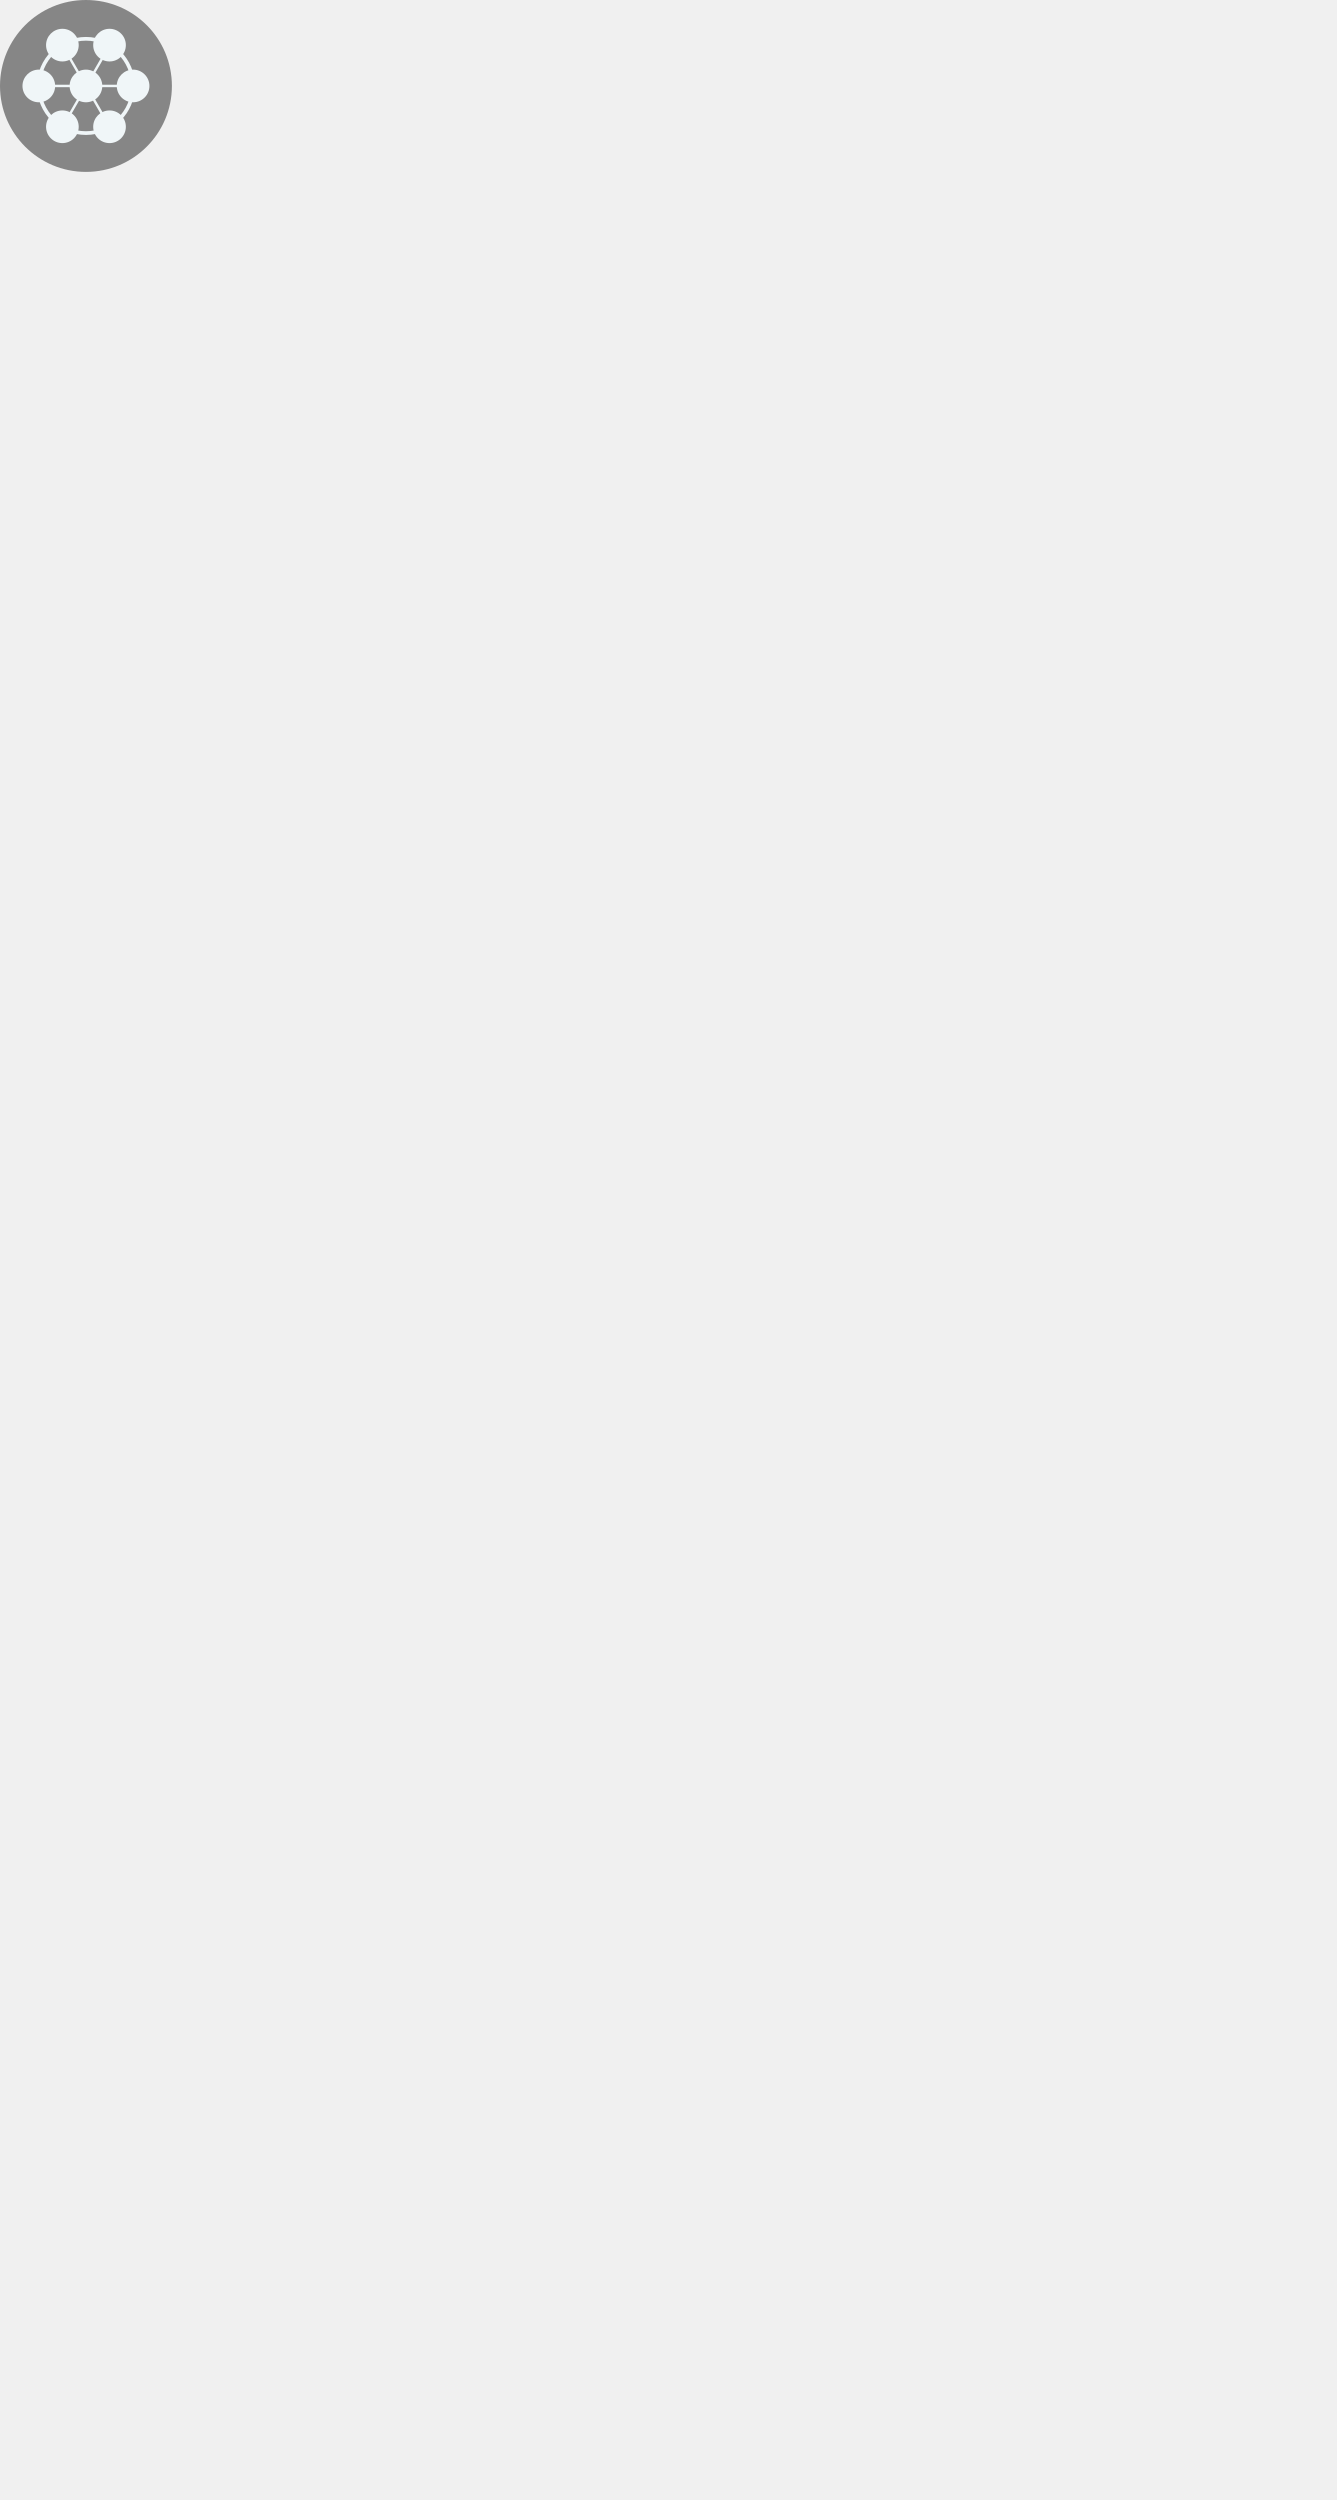
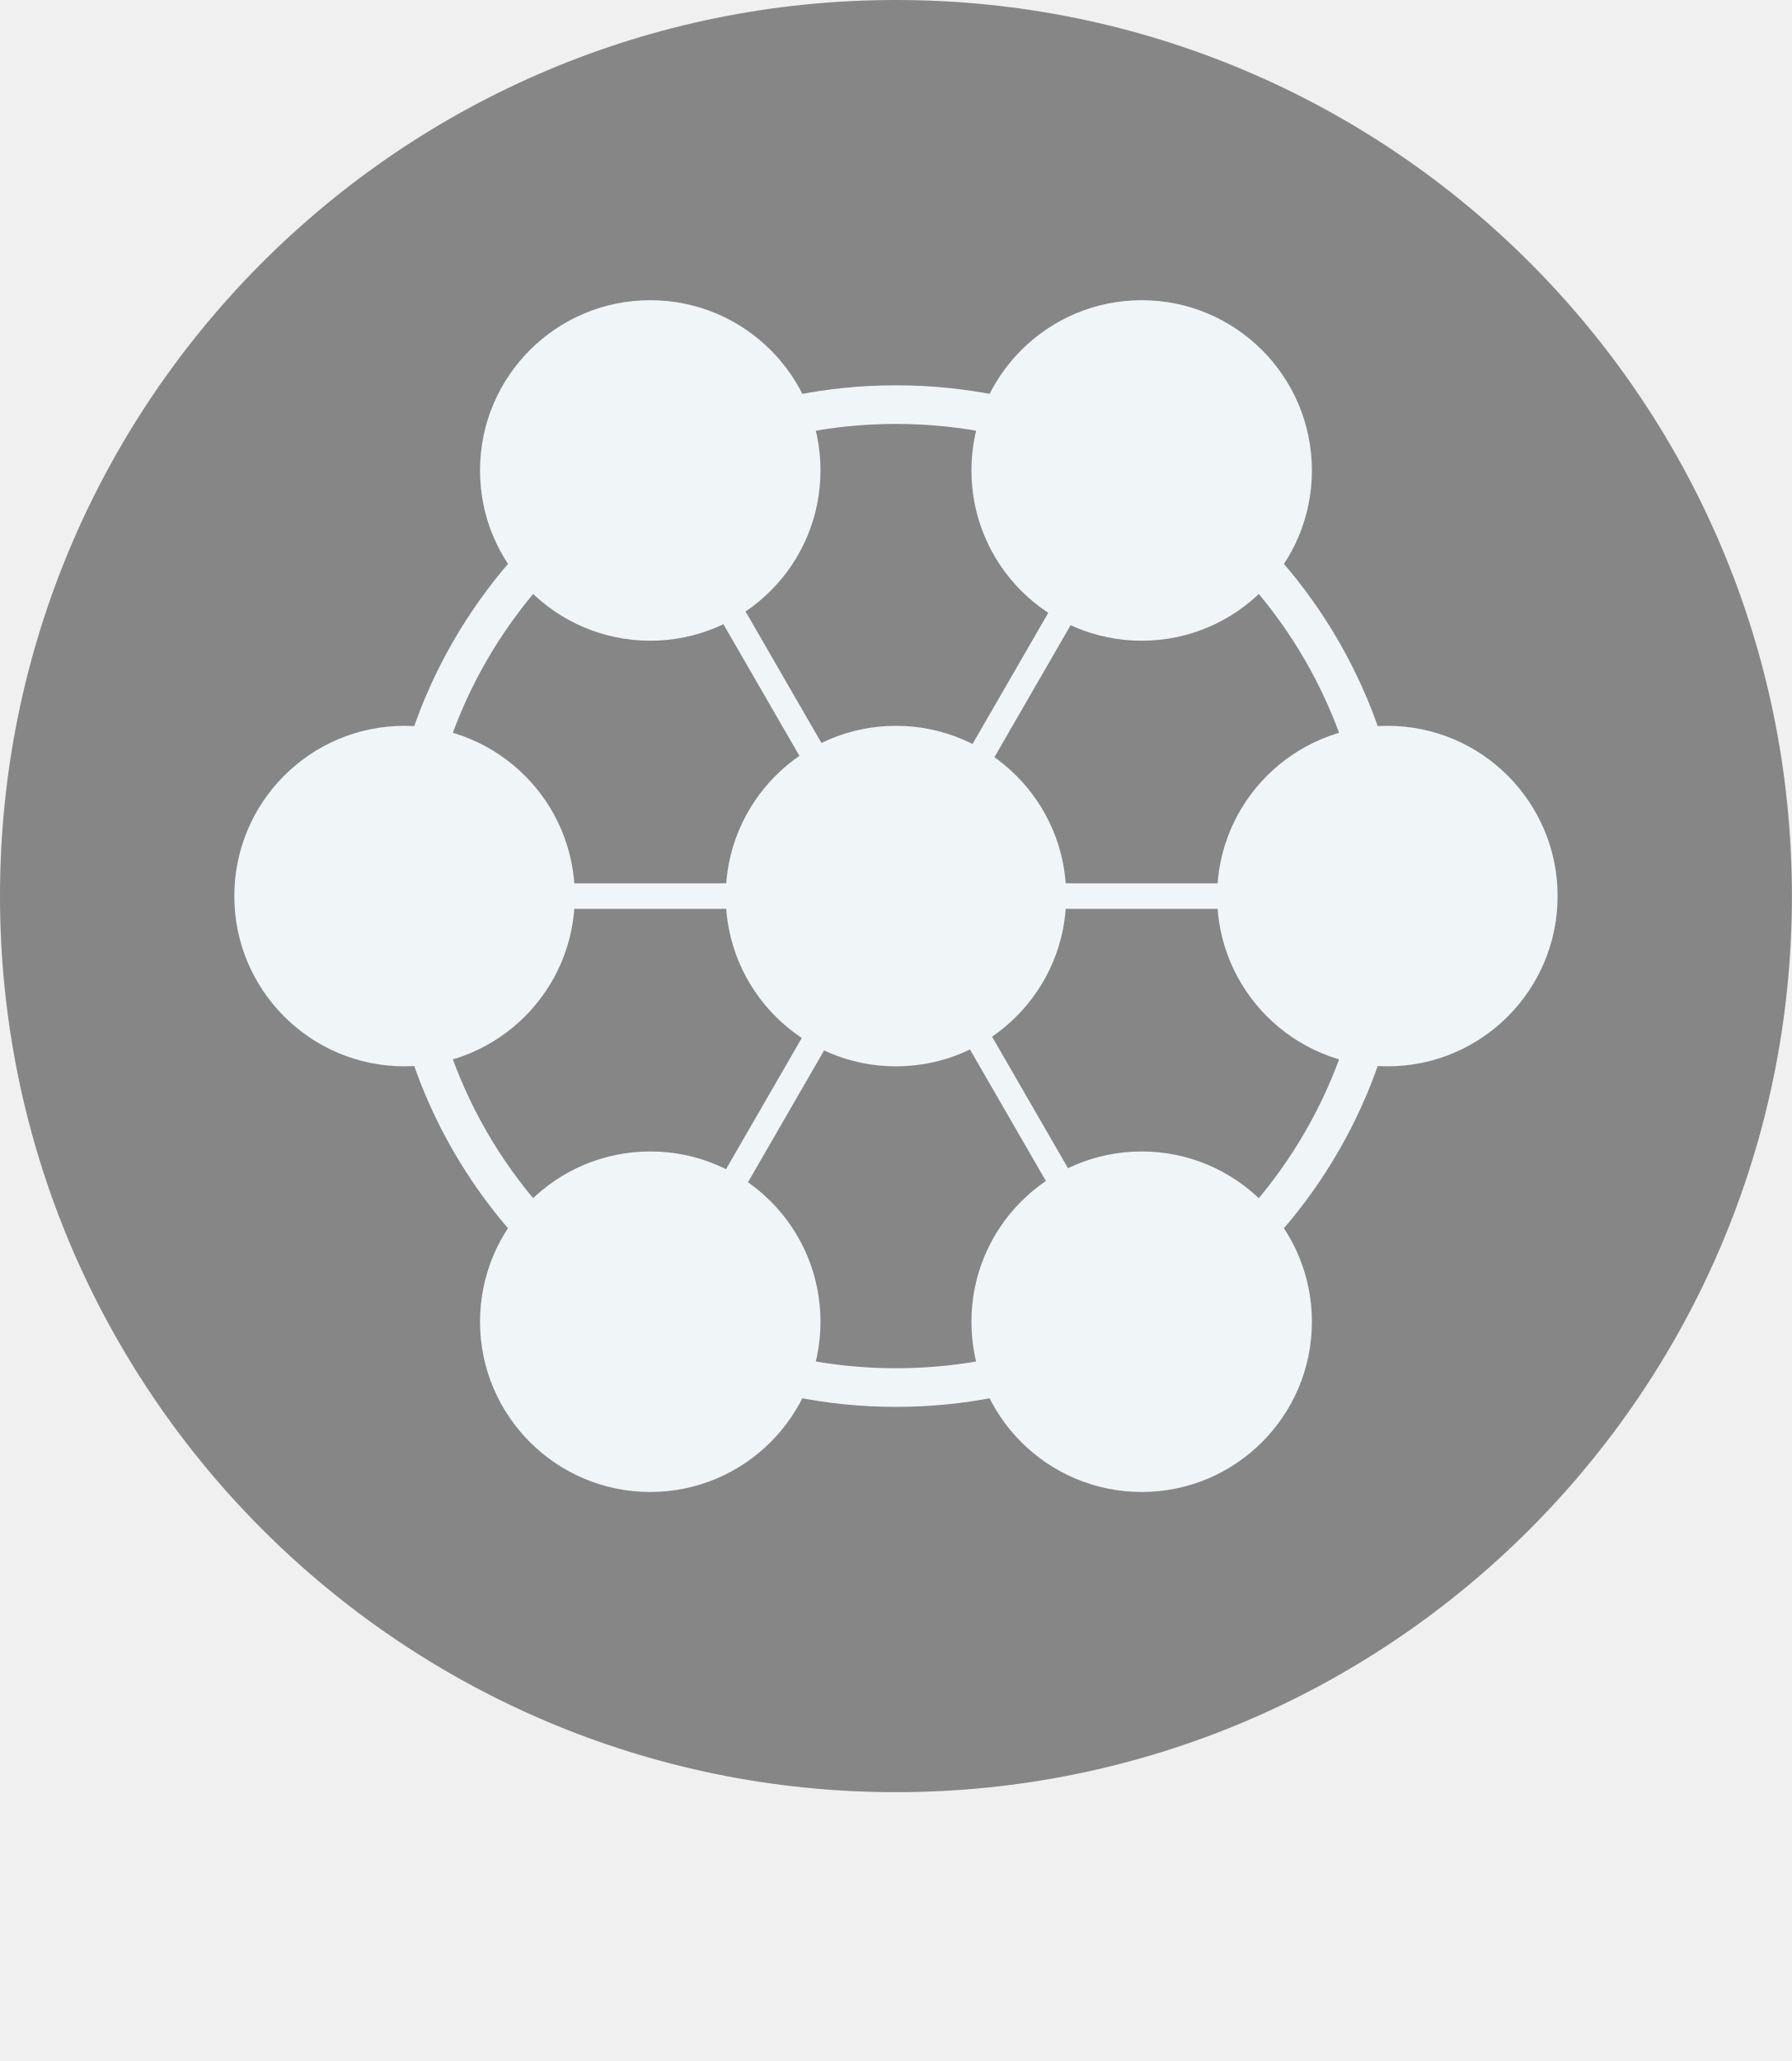
- <svg xmlns="http://www.w3.org/2000/svg" xmlns:ns1="http://www.openswatchbook.org/uri/2009/osb" width="600" height="1122.52" viewBox="0 0 562.5 1052.362" id="svg2" version="1.1" style="enable-background:new">
+ <svg xmlns="http://www.w3.org/2000/svg" xmlns:ns1="http://www.openswatchbook.org/uri/2009/osb" width="80" height="92" viewBox="0 0 75 86.25" id="svg2" version="1.1" style="enable-background:new">
  <defs id="defs4">
    <marker style="overflow:visible" id="marker12580" refX="0" refY="0" orient="auto">
      <path transform="scale(0.4)" style="fill:#8eff55;fill-opacity:1;fill-rule:evenodd;stroke:#8eff55;stroke-width:1pt;stroke-opacity:1" d="M 5.77,0 -2.88,5 V -5 Z" id="path12578" />
    </marker>
    <marker style="overflow:visible" id="marker12574" refX="0" refY="0" orient="auto">
      <path transform="scale(0.4)" style="fill:#ff5555;fill-opacity:1;fill-rule:evenodd;stroke:#ff5555;stroke-width:1pt;stroke-opacity:1" d="M 5.77,0 -2.88,5 V -5 Z" id="path12572" />
    </marker>
    <marker style="overflow:visible" id="marker12417" refX="0" refY="0" orient="auto">
      <path transform="scale(0.4)" style="fill:#6ae0ff;fill-opacity:1;fill-rule:evenodd;stroke:#6ae0ff;stroke-width:1pt;stroke-opacity:1" d="M 5.77,0 -2.88,5 V -5 Z" id="path12415" />
    </marker>
    <marker orient="auto" refY="0" refX="0" id="EmptyTriangleOutM" style="overflow:visible">
      <path id="path12304" d="M 5.77,0 -2.88,5 V -5 Z" style="fill:#ffffff;fill-rule:evenodd;stroke:#ff5555;stroke-width:1pt;stroke-opacity:1" transform="matrix(0.4,0,0,0.4,-1.8,0)" />
    </marker>
    <marker orient="auto" refY="0" refX="0" id="TriangleOutL" style="overflow:visible">
      <path id="path12283" d="M 5.77,0 -2.88,5 V -5 Z" style="fill:#ff5555;fill-opacity:1;fill-rule:evenodd;stroke:#ff5555;stroke-width:1pt;stroke-opacity:1" transform="scale(0.8)" />
    </marker>
    <marker orient="auto" refY="0" refX="0" id="marker12404" style="overflow:visible">
      <path id="path12144" d="M 0,0 5,-5 -12.5,0 5,5 Z" style="fill:#ff5555;fill-opacity:1;fill-rule:evenodd;stroke:#ff5555;stroke-width:1pt;stroke-opacity:1" transform="matrix(-0.8,0,0,-0.8,-10,0)" />
    </marker>
    <marker orient="auto" refY="0" refX="0" id="marker47057" style="overflow:visible">
      <path id="path47055" d="M 0,0 5,-5 -12.5,0 5,5 Z" style="fill:#ff5555;fill-opacity:1;fill-rule:evenodd;stroke:#ff5555;stroke-width:1pt;stroke-opacity:1" transform="matrix(-0.2,0,0,-0.2,-1.2,0)" />
    </marker>
    <marker style="overflow:visible" id="marker8689" refX="0" refY="0" orient="auto">
      <path transform="matrix(-0.2,0,0,-0.2,-1.2,0)" style="fill:#aade87;fill-opacity:1;fill-rule:evenodd;stroke:#aade87;stroke-width:1pt;stroke-opacity:1" d="M 0,0 5,-5 -12.5,0 5,5 Z" id="path8687" />
    </marker>
    <marker orient="auto" refY="0" refX="0" id="TriangleOutM" style="overflow:visible">
      <path id="path8374" d="M 5.77,0 -2.88,5 V -5 Z" style="fill:#55d400;fill-opacity:1;fill-rule:evenodd;stroke:#55d400;stroke-width:1pt;stroke-opacity:1" transform="scale(0.4)" />
    </marker>
    <marker orient="auto" refY="0" refX="0" id="TriangleOutS" style="overflow:visible">
      <path id="path8377" d="M 5.77,0 -2.88,5 V -5 Z" style="fill:#55d400;fill-opacity:1;fill-rule:evenodd;stroke:#55d400;stroke-width:1pt;stroke-opacity:1" transform="scale(0.2)" />
    </marker>
    <marker orient="auto" refY="0" refX="0" id="Arrow1Mend" style="overflow:visible">
      <path id="path8238" d="M 0,0 5,-5 -12.5,0 5,5 Z" style="fill:#55d400;fill-opacity:1;fill-rule:evenodd;stroke:#55d400;stroke-width:1pt;stroke-opacity:1" transform="matrix(-0.4,0,0,-0.4,-4,0)" />
    </marker>
    <marker orient="auto" refY="0" refX="0" id="marker12203" style="overflow:visible">
      <path id="path12201" style="fill:#37abc8;fill-opacity:1;fill-rule:evenodd;stroke:#37abc8;stroke-width:0.625;stroke-linejoin:round;stroke-opacity:1" d="M 8.719,4.034 -2.207,0.016 8.719,-4.002 c -1.745,2.372 -1.735,5.617 -6e-7,8.035 z" transform="scale(0.6)" />
    </marker>
    <marker style="overflow:visible" id="marker11813" refX="0" refY="0" orient="auto">
      <path transform="scale(0.6)" d="M 8.719,4.034 -2.207,0.016 8.719,-4.002 c -1.745,2.372 -1.735,5.617 -6e-7,8.035 z" style="fill:#37abc8;fill-opacity:1;fill-rule:evenodd;stroke:#37abc8;stroke-width:0.625;stroke-linejoin:round;stroke-opacity:1" id="path11811" />
    </marker>
    <marker style="overflow:visible" id="Arrow1Mstart" refX="0" refY="0" orient="auto">
      <path transform="matrix(0.4,0,0,0.4,4,0)" style="fill:#000000;fill-opacity:1;fill-rule:evenodd;stroke:#000000;stroke-width:1pt;stroke-opacity:1" d="M 0,0 5,-5 -12.5,0 5,5 Z" id="path6360" />
    </marker>
    <marker orient="auto" refY="0" refX="0" id="marker11051" style="overflow:visible">
      <path id="path11049" style="fill:#000000;fill-opacity:1;fill-rule:evenodd;stroke:#000000;stroke-width:0.625;stroke-linejoin:round;stroke-opacity:1" d="M 8.719,4.034 -2.207,0.016 8.719,-4.002 c -1.745,2.372 -1.735,5.617 -6e-7,8.035 z" transform="scale(-0.6)" />
    </marker>
    <marker style="overflow:visible" id="marker10963" refX="0" refY="0" orient="auto">
      <path transform="scale(0.6)" d="M 8.719,4.034 -2.207,0.016 8.719,-4.002 c -1.745,2.372 -1.735,5.617 -6e-7,8.035 z" style="fill:#000000;fill-opacity:1;fill-rule:evenodd;stroke:#000000;stroke-width:0.625;stroke-linejoin:round;stroke-opacity:1" id="path10961" />
    </marker>
    <linearGradient ns1:paint="solid" id="linearGradient10099">
      <stop id="stop10097" offset="0" style="stop-color:#3f6684;stop-opacity:1;" />
    </linearGradient>
    <linearGradient id="linearGradient10089">
      <stop style="stop-color:#3f6684;stop-opacity:1;" offset="0" id="stop10087" />
    </linearGradient>
    <marker style="overflow:visible" id="Arrow2Mend" refX="0" refY="0" orient="auto">
      <path transform="scale(-0.6)" d="M 8.719,4.034 -2.207,0.016 8.719,-4.002 c -1.745,2.372 -1.735,5.617 -6e-7,8.035 z" style="fill:#3f6684;fill-opacity:1;fill-rule:evenodd;stroke:#3f6684;stroke-width:0.625;stroke-linejoin:round;stroke-opacity:1" id="path6381" />
    </marker>
    <marker style="overflow:visible" id="Arrow2Mstart" refX="0" refY="0" orient="auto">
      <path transform="scale(0.6)" d="M 8.719,4.034 -2.207,0.016 8.719,-4.002 c -1.745,2.372 -1.735,5.617 -6e-7,8.035 z" style="fill:#000000;fill-opacity:1;fill-rule:evenodd;stroke:#000000;stroke-width:0.625;stroke-linejoin:round;stroke-opacity:1" id="path6378" />
    </marker>
    <marker orient="auto" refY="0" refX="0" id="marker9114" style="overflow:visible">
      <path id="path9112" style="fill:#3f6684;fill-opacity:1;fill-rule:evenodd;stroke:#3f6684;stroke-width:0.625;stroke-linejoin:round;stroke-opacity:1" d="M 8.719,4.034 -2.207,0.016 8.719,-4.002 c -1.745,2.372 -1.735,5.617 -6e-7,8.035 z" transform="scale(-0.6)" />
    </marker>
    <marker style="overflow:visible" id="marker8876" refX="0" refY="0" orient="auto">
      <path transform="scale(-0.6)" d="M 8.719,4.034 -2.207,0.016 8.719,-4.002 c -1.745,2.372 -1.735,5.617 -6e-7,8.035 z" style="fill:#3f6684;fill-opacity:1;fill-rule:evenodd;stroke:#3f6684;stroke-width:0.625;stroke-linejoin:round;stroke-opacity:1" id="path8874" />
    </marker>
    <marker orient="auto" refY="0" refX="0" id="marker7758" style="overflow:visible">
      <path id="path7756" style="fill:#3f6684;fill-opacity:1;fill-rule:evenodd;stroke:#3f6684;stroke-width:0.625;stroke-linejoin:round;stroke-opacity:1" d="M 8.719,4.034 -2.207,0.016 8.719,-4.002 c -1.745,2.372 -1.735,5.617 -6e-7,8.035 z" transform="scale(-0.6)" />
    </marker>
    <marker style="overflow:visible" id="Arrow1Lend" refX="0" refY="0" orient="auto">
      <path transform="matrix(-0.8,0,0,-0.8,-10,0)" style="fill:#3f6684;fill-opacity:1;fill-rule:evenodd;stroke:#3f6684;stroke-width:1pt;stroke-opacity:1" d="M 0,0 5,-5 -12.5,0 5,5 Z" id="path6357" />
    </marker>
    <clipPath id="clipPath1418" clipPathUnits="userSpaceOnUse">
      <path style="clip-rule:evenodd" id="path1416" d="M 28,28 H 568 V 814 H 28 Z" />
    </clipPath>
    <clipPath id="clipPath1434" clipPathUnits="userSpaceOnUse">
      <path style="clip-rule:evenodd" id="path1432" d="m 87,83.5 h 22.5 v 10 H 87 Z" />
    </clipPath>
    <clipPath id="clipPath1456" clipPathUnits="userSpaceOnUse">
      <path style="clip-rule:evenodd" id="path1454" d="M 28,28 H 568 V 814 H 28 Z" />
    </clipPath>
    <clipPath id="clipPath1472" clipPathUnits="userSpaceOnUse">
      <path style="clip-rule:evenodd" id="path1470" d="M 149.5,83.5 H 172 v 10 h -22.5 z" />
    </clipPath>
    <clipPath id="clipPath1494" clipPathUnits="userSpaceOnUse">
      <path style="clip-rule:evenodd" id="path1492" d="M 28,28 H 568 V 814 H 28 Z" />
    </clipPath>
    <clipPath id="clipPath1508" clipPathUnits="userSpaceOnUse">
      <path style="clip-rule:evenodd" id="path1506" d="m 38,134 h 22.5 v 10 H 38 Z" />
    </clipPath>
    <clipPath id="clipPath1530" clipPathUnits="userSpaceOnUse">
      <path style="clip-rule:evenodd" id="path1528" d="M 28,28 H 568 V 814 H 28 Z" />
    </clipPath>
    <clipPath id="clipPath1596" clipPathUnits="userSpaceOnUse">
      <path style="clip-rule:evenodd" id="path1594" d="m 38,203.5 h 22.5 v 10 H 38 Z" />
    </clipPath>
    <clipPath id="clipPath1618" clipPathUnits="userSpaceOnUse">
      <path style="clip-rule:evenodd" id="path1616" d="M 28,28 H 568 V 814 H 28 Z" />
    </clipPath>
    <clipPath id="clipPath1648" clipPathUnits="userSpaceOnUse">
      <path style="clip-rule:evenodd" id="path1646" d="m 218,203.5 h 22.5 v 10 H 218 Z" />
    </clipPath>
    <clipPath id="clipPath1670" clipPathUnits="userSpaceOnUse">
      <path style="clip-rule:evenodd" id="path1668" d="M 28,28 H 568 V 814 H 28 Z" />
    </clipPath>
    <clipPath id="clipPath1700" clipPathUnits="userSpaceOnUse">
      <path style="clip-rule:evenodd" id="path1698" d="m 398,203.5 h 22.5 v 10 H 398 Z" />
    </clipPath>
    <clipPath id="clipPath1722" clipPathUnits="userSpaceOnUse">
      <path style="clip-rule:evenodd" id="path1720" d="M 28,28 H 568 V 814 H 28 Z" />
    </clipPath>
    <clipPath id="clipPath2057" clipPathUnits="userSpaceOnUse">
      <path style="clip-rule:evenodd" id="path2055" d="M 28,28 H 568 V 814 H 28 Z" />
    </clipPath>
    <clipPath id="clipPath2071" clipPathUnits="userSpaceOnUse">
      <path style="clip-rule:evenodd" id="path2069" d="m 36,28.5 h 524 v 599 H 36 Z" />
    </clipPath>
    <mask maskUnits="userSpaceOnUse" id="mask15347">
      <rect style="opacity:1;fill:#ffffff;fill-opacity:1;stroke:#000000;stroke-width:0;stroke-miterlimit:4;stroke-dasharray:none;stroke-dashoffset:0;stroke-opacity:1" id="rect15349" width="104.49" height="25.287" x="545.827" y="297.556" />
    </mask>
    <clipPath id="clipPath16042" clipPathUnits="userSpaceOnUse">
      <path style="clip-rule:evenodd" id="path16040" d="M 28,28 H 568 V 814 H 28 Z" />
    </clipPath>
    <clipPath id="clipPath16058" clipPathUnits="userSpaceOnUse">
      <path style="clip-rule:evenodd" id="path16056" d="m 110.5,51 h 375 v 150 h -375 z" />
    </clipPath>
    <linearGradient id="linearGradient16234" spreadMethod="pad" gradientTransform="matrix(418.75,0,0,96.66667,-478.4488,-5.028017)" gradientUnits="userSpaceOnUse" y2="0" x2="1" y1="0" x1="0">
      <stop id="stop16230" offset="0" style="stop-opacity:1;stop-color:#39c7ea" />
      <stop id="stop16232" offset="1" style="stop-opacity:1;stop-color:#4cdcba" />
    </linearGradient>
    <clipPath id="clipPath16280" clipPathUnits="userSpaceOnUse">
      <path style="clip-rule:evenodd" id="path16278" d="M 28,28 H 568 V 814 H 28 Z" />
    </clipPath>
    <clipPath id="clipPath16470" clipPathUnits="userSpaceOnUse">
      <path style="clip-rule:evenodd" id="path16468" d="m 201,439 h 31 v 15 h -31 z" />
    </clipPath>
    <clipPath id="clipPath16484" clipPathUnits="userSpaceOnUse">
      <path style="clip-rule:evenodd" id="path16482" d="M 28,28 H 568 V 814 H 28 Z" />
    </clipPath>
    <clipPath id="clipPath16514" clipPathUnits="userSpaceOnUse">
      <path style="clip-rule:evenodd" id="path16512" d="m 110.5,530 h 375 v 150 h -375 z" />
    </clipPath>
    <clipPath id="clipPath16792" clipPathUnits="userSpaceOnUse">
      <path style="clip-rule:evenodd" id="path16790" d="M 28,28 H 568 V 814 H 28 Z" />
    </clipPath>
    <clipPath clipPathUnits="userSpaceOnUse" id="clipPath16">
      <path d="M 0,38 H 38 V 0 H 0 Z" id="path18" />
    </clipPath>
    <clipPath clipPathUnits="userSpaceOnUse" id="clipPath16-2">
      <path d="M 0,38 H 38 V 0 H 0 Z" id="path18-2" />
    </clipPath>
    <clipPath clipPathUnits="userSpaceOnUse" id="clipPath16-4">
      <path d="M 0,38 H 38 V 0 H 0 Z" id="path18-0" />
    </clipPath>
    <clipPath clipPathUnits="userSpaceOnUse" id="clipPath16-5">
      <path d="M 0,38 H 38 V 0 H 0 Z" id="path18-7" />
    </clipPath>
    <clipPath clipPathUnits="userSpaceOnUse" id="clipPath16-0">
      <path d="M 0,38 H 38 V 0 H 0 Z" id="path18-5" />
    </clipPath>
    <clipPath clipPathUnits="userSpaceOnUse" id="clipPath16-3">
      <path d="M 0,38 H 38 V 0 H 0 Z" id="path18-03" />
    </clipPath>
+     <marker orient="auto" refY="0" refX="0" id="marker12580-3" style="overflow:visible">
+       <path id="path12578-9" d="M 5.77,0 -2.88,5 V -5 Z" style="fill:#8eff55;fill-opacity:1;fill-rule:evenodd;stroke:#8eff55;stroke-width:1pt;stroke-opacity:1" transform="scale(0.4)" />
+     </marker>
+     <marker orient="auto" refY="0" refX="0" id="marker12574-7" style="overflow:visible">
+       <path id="path12572-7" d="M 5.77,0 -2.88,5 V -5 Z" style="fill:#ff5555;fill-opacity:1;fill-rule:evenodd;stroke:#ff5555;stroke-width:1pt;stroke-opacity:1" transform="scale(0.4)" />
+     </marker>
+     <marker orient="auto" refY="0" refX="0" id="marker12417-9" style="overflow:visible">
+       <path id="path12415-5" d="M 5.77,0 -2.88,5 V -5 Z" style="fill:#6ae0ff;fill-opacity:1;fill-rule:evenodd;stroke:#6ae0ff;stroke-width:1pt;stroke-opacity:1" transform="scale(0.4)" />
+     </marker>
+     <marker style="overflow:visible" id="EmptyTriangleOutM-3" refX="0" refY="0" orient="auto">
+       <path transform="matrix(0.4,0,0,0.4,-1.8,0)" style="fill:#ffffff;fill-rule:evenodd;stroke:#ff5555;stroke-width:1pt;stroke-opacity:1" d="M 5.77,0 -2.88,5 V -5 Z" id="path12304-3" />
+     </marker>
+     <marker style="overflow:visible" id="TriangleOutL-3" refX="0" refY="0" orient="auto">
+       <path transform="scale(0.8)" style="fill:#ff5555;fill-opacity:1;fill-rule:evenodd;stroke:#ff5555;stroke-width:1pt;stroke-opacity:1" d="M 5.77,0 -2.88,5 V -5 Z" id="path12283-8" />
+     </marker>
+     <marker style="overflow:visible" id="marker12404-5" refX="0" refY="0" orient="auto">
+       <path transform="matrix(-0.8,0,0,-0.8,-10,0)" style="fill:#ff5555;fill-opacity:1;fill-rule:evenodd;stroke:#ff5555;stroke-width:1pt;stroke-opacity:1" d="M 0,0 5,-5 -12.5,0 5,5 Z" id="path12144-8" />
+     </marker>
+     <marker style="overflow:visible" id="marker47057-9" refX="0" refY="0" orient="auto">
+       <path transform="matrix(-0.2,0,0,-0.2,-1.2,0)" style="fill:#ff5555;fill-opacity:1;fill-rule:evenodd;stroke:#ff5555;stroke-width:1pt;stroke-opacity:1" d="M 0,0 5,-5 -12.5,0 5,5 Z" id="path47055-6" />
+     </marker>
+     <marker orient="auto" refY="0" refX="0" id="marker8689-0" style="overflow:visible">
+       <path id="path8687-4" d="M 0,0 5,-5 -12.5,0 5,5 Z" style="fill:#aade87;fill-opacity:1;fill-rule:evenodd;stroke:#aade87;stroke-width:1pt;stroke-opacity:1" transform="matrix(-0.2,0,0,-0.2,-1.2,0)" />
+     </marker>
+     <marker style="overflow:visible" id="TriangleOutM-2" refX="0" refY="0" orient="auto">
+       <path transform="scale(0.4)" style="fill:#55d400;fill-opacity:1;fill-rule:evenodd;stroke:#55d400;stroke-width:1pt;stroke-opacity:1" d="M 5.77,0 -2.88,5 V -5 Z" id="path8374-3" />
+     </marker>
+     <marker style="overflow:visible" id="TriangleOutS-3" refX="0" refY="0" orient="auto">
+       <path transform="scale(0.2)" style="fill:#55d400;fill-opacity:1;fill-rule:evenodd;stroke:#55d400;stroke-width:1pt;stroke-opacity:1" d="M 5.77,0 -2.88,5 V -5 Z" id="path8377-7" />
+     </marker>
+     <marker style="overflow:visible" id="Arrow1Mend-0" refX="0" refY="0" orient="auto">
+       <path transform="matrix(-0.4,0,0,-0.4,-4,0)" style="fill:#55d400;fill-opacity:1;fill-rule:evenodd;stroke:#55d400;stroke-width:1pt;stroke-opacity:1" d="M 0,0 5,-5 -12.5,0 5,5 Z" id="path8238-0" />
+     </marker>
+     <marker style="overflow:visible" id="marker12203-1" refX="0" refY="0" orient="auto">
+       <path transform="scale(0.6)" d="M 8.719,4.034 -2.207,0.016 8.719,-4.002 c -1.745,2.372 -1.735,5.617 -6e-7,8.035 z" style="fill:#37abc8;fill-opacity:1;fill-rule:evenodd;stroke:#37abc8;stroke-width:0.625;stroke-linejoin:round;stroke-opacity:1" id="path12201-0" />
+     </marker>
+     <marker orient="auto" refY="0" refX="0" id="marker11813-3" style="overflow:visible">
+       <path id="path11811-0" style="fill:#37abc8;fill-opacity:1;fill-rule:evenodd;stroke:#37abc8;stroke-width:0.625;stroke-linejoin:round;stroke-opacity:1" d="M 8.719,4.034 -2.207,0.016 8.719,-4.002 c -1.745,2.372 -1.735,5.617 -6e-7,8.035 z" transform="scale(0.6)" />
+     </marker>
+     <marker orient="auto" refY="0" refX="0" id="Arrow1Mstart-0" style="overflow:visible">
+       <path id="path6360-3" d="M 0,0 5,-5 -12.5,0 5,5 Z" style="fill:#000000;fill-opacity:1;fill-rule:evenodd;stroke:#000000;stroke-width:1pt;stroke-opacity:1" transform="matrix(0.4,0,0,0.4,4,0)" />
+     </marker>
+     <marker style="overflow:visible" id="marker11051-8" refX="0" refY="0" orient="auto">
+       <path transform="scale(-0.6)" d="M 8.719,4.034 -2.207,0.016 8.719,-4.002 c -1.745,2.372 -1.735,5.617 -6e-7,8.035 z" style="fill:#000000;fill-opacity:1;fill-rule:evenodd;stroke:#000000;stroke-width:0.625;stroke-linejoin:round;stroke-opacity:1" id="path11049-3" />
+     </marker>
+     <marker orient="auto" refY="0" refX="0" id="marker10963-6" style="overflow:visible">
+       <path id="path10961-0" style="fill:#000000;fill-opacity:1;fill-rule:evenodd;stroke:#000000;stroke-width:0.625;stroke-linejoin:round;stroke-opacity:1" d="M 8.719,4.034 -2.207,0.016 8.719,-4.002 c -1.745,2.372 -1.735,5.617 -6e-7,8.035 z" transform="scale(0.6)" />
+     </marker>
+     <marker orient="auto" refY="0" refX="0" id="Arrow2Mend-9" style="overflow:visible">
+       <path id="path6381-2" style="fill:#3f6684;fill-opacity:1;fill-rule:evenodd;stroke:#3f6684;stroke-width:0.625;stroke-linejoin:round;stroke-opacity:1" d="M 8.719,4.034 -2.207,0.016 8.719,-4.002 c -1.745,2.372 -1.735,5.617 -6e-7,8.035 z" transform="scale(-0.6)" />
+     </marker>
+     <marker orient="auto" refY="0" refX="0" id="Arrow2Mstart-4" style="overflow:visible">
+       <path id="path6378-9" style="fill:#000000;fill-opacity:1;fill-rule:evenodd;stroke:#000000;stroke-width:0.625;stroke-linejoin:round;stroke-opacity:1" d="M 8.719,4.034 -2.207,0.016 8.719,-4.002 c -1.745,2.372 -1.735,5.617 -6e-7,8.035 z" transform="scale(0.6)" />
+     </marker>
+     <marker style="overflow:visible" id="marker9114-2" refX="0" refY="0" orient="auto">
+       <path transform="scale(-0.6)" d="M 8.719,4.034 -2.207,0.016 8.719,-4.002 c -1.745,2.372 -1.735,5.617 -6e-7,8.035 z" style="fill:#3f6684;fill-opacity:1;fill-rule:evenodd;stroke:#3f6684;stroke-width:0.625;stroke-linejoin:round;stroke-opacity:1" id="path9112-9" />
+     </marker>
+     <marker orient="auto" refY="0" refX="0" id="marker8876-1" style="overflow:visible">
+       <path id="path8874-0" style="fill:#3f6684;fill-opacity:1;fill-rule:evenodd;stroke:#3f6684;stroke-width:0.625;stroke-linejoin:round;stroke-opacity:1" d="M 8.719,4.034 -2.207,0.016 8.719,-4.002 c -1.745,2.372 -1.735,5.617 -6e-7,8.035 z" transform="scale(-0.6)" />
+     </marker>
+     <marker style="overflow:visible" id="marker7758-9" refX="0" refY="0" orient="auto">
+       <path transform="scale(-0.6)" d="M 8.719,4.034 -2.207,0.016 8.719,-4.002 c -1.745,2.372 -1.735,5.617 -6e-7,8.035 z" style="fill:#3f6684;fill-opacity:1;fill-rule:evenodd;stroke:#3f6684;stroke-width:0.625;stroke-linejoin:round;stroke-opacity:1" id="path7756-3" />
+     </marker>
+     <marker orient="auto" refY="0" refX="0" id="Arrow1Lend-0" style="overflow:visible">
+       <path id="path6357-0" d="M 0,0 5,-5 -12.5,0 5,5 Z" style="fill:#3f6684;fill-opacity:1;fill-rule:evenodd;stroke:#3f6684;stroke-width:1pt;stroke-opacity:1" transform="matrix(-0.8,0,0,-0.8,-10,0)" />
+     </marker>
+     <clipPath clipPathUnits="userSpaceOnUse" id="clipPath1418-3">
+       <path d="M 28,28 H 568 V 814 H 28 Z" id="path1416-0" style="clip-rule:evenodd" />
+     </clipPath>
+     <clipPath clipPathUnits="userSpaceOnUse" id="clipPath1434-1">
+       <path d="m 87,83.5 h 22.5 v 10 H 87 Z" id="path1432-9" style="clip-rule:evenodd" />
+     </clipPath>
+     <clipPath clipPathUnits="userSpaceOnUse" id="clipPath1456-8">
+       <path d="M 28,28 H 568 V 814 H 28 Z" id="path1454-6" style="clip-rule:evenodd" />
+     </clipPath>
+     <clipPath clipPathUnits="userSpaceOnUse" id="clipPath1472-9">
+       <path d="M 149.5,83.5 H 172 v 10 h -22.5 z" id="path1470-0" style="clip-rule:evenodd" />
+     </clipPath>
+     <clipPath clipPathUnits="userSpaceOnUse" id="clipPath1494-1">
+       <path d="M 28,28 H 568 V 814 H 28 Z" id="path1492-6" style="clip-rule:evenodd" />
+     </clipPath>
+     <clipPath clipPathUnits="userSpaceOnUse" id="clipPath1508-4">
+       <path d="m 38,134 h 22.5 v 10 H 38 Z" id="path1506-4" style="clip-rule:evenodd" />
+     </clipPath>
+     <clipPath clipPathUnits="userSpaceOnUse" id="clipPath1530-8">
+       <path d="M 28,28 H 568 V 814 H 28 Z" id="path1528-6" style="clip-rule:evenodd" />
+     </clipPath>
+     <clipPath clipPathUnits="userSpaceOnUse" id="clipPath1596-1">
+       <path d="m 38,203.5 h 22.5 v 10 H 38 Z" id="path1594-4" style="clip-rule:evenodd" />
+     </clipPath>
+     <clipPath clipPathUnits="userSpaceOnUse" id="clipPath1618-0">
+       <path d="M 28,28 H 568 V 814 H 28 Z" id="path1616-8" style="clip-rule:evenodd" />
+     </clipPath>
+     <clipPath clipPathUnits="userSpaceOnUse" id="clipPath1648-1">
+       <path d="m 218,203.5 h 22.5 v 10 H 218 Z" id="path1646-0" style="clip-rule:evenodd" />
+     </clipPath>
+     <clipPath clipPathUnits="userSpaceOnUse" id="clipPath1670-3">
+       <path d="M 28,28 H 568 V 814 H 28 Z" id="path1668-1" style="clip-rule:evenodd" />
+     </clipPath>
+     <clipPath clipPathUnits="userSpaceOnUse" id="clipPath1700-1">
+       <path d="m 398,203.5 h 22.5 v 10 H 398 Z" id="path1698-5" style="clip-rule:evenodd" />
+     </clipPath>
+     <clipPath clipPathUnits="userSpaceOnUse" id="clipPath1722-0">
+       <path d="M 28,28 H 568 V 814 H 28 Z" id="path1720-8" style="clip-rule:evenodd" />
+     </clipPath>
+     <clipPath clipPathUnits="userSpaceOnUse" id="clipPath2057-4">
+       <path d="M 28,28 H 568 V 814 H 28 Z" id="path2055-9" style="clip-rule:evenodd" />
+     </clipPath>
+     <clipPath clipPathUnits="userSpaceOnUse" id="clipPath2071-3">
+       <path d="m 36,28.5 h 524 v 599 H 36 Z" id="path2069-0" style="clip-rule:evenodd" />
+     </clipPath>
+     <mask id="mask15347-5" maskUnits="userSpaceOnUse">
+       <rect y="297.556" x="545.827" height="25.287" width="104.49" id="rect15349-2" style="opacity:1;fill:#ffffff;fill-opacity:1;stroke:#000000;stroke-width:0;stroke-miterlimit:4;stroke-dasharray:none;stroke-dashoffset:0;stroke-opacity:1" />
+     </mask>
+     <clipPath clipPathUnits="userSpaceOnUse" id="clipPath16042-3">
+       <path d="M 28,28 H 568 V 814 H 28 Z" id="path16040-8" style="clip-rule:evenodd" />
+     </clipPath>
+     <clipPath clipPathUnits="userSpaceOnUse" id="clipPath16058-7">
+       <path d="m 110.5,51 h 375 v 150 h -375 z" id="path16056-8" style="clip-rule:evenodd" />
+     </clipPath>
+     <clipPath clipPathUnits="userSpaceOnUse" id="clipPath16280-5">
+       <path d="M 28,28 H 568 V 814 H 28 Z" id="path16278-7" style="clip-rule:evenodd" />
+     </clipPath>
+     <clipPath clipPathUnits="userSpaceOnUse" id="clipPath16470-1">
+       <path d="m 201,439 h 31 v 15 h -31 z" id="path16468-0" style="clip-rule:evenodd" />
+     </clipPath>
+     <clipPath clipPathUnits="userSpaceOnUse" id="clipPath16484-6">
+       <path d="M 28,28 H 568 V 814 H 28 Z" id="path16482-0" style="clip-rule:evenodd" />
+     </clipPath>
+     <clipPath clipPathUnits="userSpaceOnUse" id="clipPath16514-3">
+       <path d="m 110.5,530 h 375 v 150 h -375 z" id="path16512-3" style="clip-rule:evenodd" />
+     </clipPath>
+     <clipPath clipPathUnits="userSpaceOnUse" id="clipPath16792-5">
+       <path d="M 28,28 H 568 V 814 H 28 Z" id="path16790-0" style="clip-rule:evenodd" />
+     </clipPath>
+     <clipPath id="clipPath16-23" clipPathUnits="userSpaceOnUse">
+       <path id="path18-27" d="M 0,38 H 38 V 0 H 0 Z" />
+     </clipPath>
+     <clipPath id="clipPath16-2-1" clipPathUnits="userSpaceOnUse">
+       <path id="path18-2-0" d="M 0,38 H 38 V 0 H 0 Z" />
+     </clipPath>
+     <clipPath id="clipPath16-4-0" clipPathUnits="userSpaceOnUse">
+       <path id="path18-0-9" d="M 0,38 H 38 V 0 H 0 Z" />
+     </clipPath>
+     <clipPath id="clipPath16-5-7" clipPathUnits="userSpaceOnUse">
+       <path id="path18-7-1" d="M 0,38 H 38 V 0 H 0 Z" />
+     </clipPath>
+     <clipPath id="clipPath16-0-7" clipPathUnits="userSpaceOnUse">
+       <path id="path18-5-4" d="M 0,38 H 38 V 0 H 0 Z" />
+     </clipPath>
+     <clipPath id="clipPath16-3-5" clipPathUnits="userSpaceOnUse">
+       <path id="path18-03-1" d="M 0,38 H 38 V 0 H 0 Z" />
+     </clipPath>
  </defs>
-   <g id="layer11" transform="translate(0,2.9736617e-5)">
-     <path id="path2406" style="display:inline;fill:#868686;fill-opacity:1;fill-rule:nonzero;stroke:none;stroke-width:3.618;stroke-linecap:butt;stroke-linejoin:miter;stroke-miterlimit:10;stroke-dasharray:none;stroke-opacity:1" d="M 72.362,36.181 C 72.362,16.173 56.153,-3e-5 36.181,-3e-5 16.209,-3e-5 0,16.173 0,36.181 0,56.153 16.209,72.362 36.181,72.362 c 19.972,0 36.181,-16.209 36.181,-36.181" />
-     <g id="g2452" transform="matrix(0.19,0,0,0.19,9.46244,12.1211)">
+   <g id="layer11" transform="translate(0,-966.1122)">
+     <path id="path2406" style="display:inline;fill:#868686;fill-opacity:1;fill-rule:nonzero;stroke:none;stroke-width:3.75;stroke-linecap:butt;stroke-linejoin:miter;stroke-miterlimit:10;stroke-dasharray:none;stroke-opacity:1" d="m 75,1003.612 c 0,-20.738 -16.8,-37.5 -37.5,-37.5 C 16.8,966.112 2.9234276e-8,982.875 2.9234276e-8,1003.612 c 0,20.7 16.8,37.5 37.5,37.5 20.7,0 37.5,-16.8 37.5,-37.5" />
+     <g id="g2452" transform="matrix(0.1969255,0,0,0.1969255,9.807347,978.6751)">
      <circle r="104.444" cy="126.632" cx="140.625" id="circle3111" style="display:inline;opacity:1;fill:none;fill-opacity:1;stroke:#f0f6f8;stroke-width:8.205;stroke-miterlimit:4;stroke-dasharray:none;stroke-dashoffset:0;stroke-opacity:1" />
      <path style="display:inline;fill:#f0f6f8;fill-opacity:1;fill-rule:evenodd;stroke:#f0f6f8;stroke-width:5.427px;stroke-linecap:butt;stroke-linejoin:miter;stroke-opacity:1" d="m 185.256,203.863 -33.975,-58.847" id="path3113" />
      <path id="path3115" d="M 49.919,126.632 H 117.87" style="display:inline;fill:#f0f6f8;fill-opacity:1;fill-rule:evenodd;stroke:#f0f6f8;stroke-width:5.427px;stroke-linecap:butt;stroke-linejoin:miter;stroke-opacity:1" />
      <path style="display:inline;fill:#f0f6f8;fill-opacity:1;fill-rule:evenodd;stroke:#f0f6f8;stroke-width:5.427px;stroke-linecap:butt;stroke-linejoin:miter;stroke-opacity:1" d="m 160.745,126.632 h 67.951" id="path3117" />
      <path id="path3120" style="display:inline;fill:#f0f6f8;fill-opacity:1;fill-rule:nonzero;stroke:none;stroke-width:3.618;stroke-linecap:butt;stroke-linejoin:miter;stroke-miterlimit:10;stroke-dasharray:none;stroke-opacity:1" d="m 72.362,126.632 c 0,-19.972 -16.209,-36.181 -36.181,-36.181 C 16.173,90.451 0,106.66 0,126.632 c 0,19.972 16.173,36.181 36.181,36.181 19.972,0 36.181,-16.209 36.181,-36.181" />
      <path style="display:inline;fill:#f0f6f8;fill-opacity:1;fill-rule:evenodd;stroke:#f0f6f8;stroke-width:5.427px;stroke-linecap:butt;stroke-linejoin:miter;stroke-opacity:1" d="M 96.094,49.82 130.069,108.667" id="path3124" />
      <path id="path3126" style="display:inline;fill:#f0f6f8;fill-opacity:1;fill-rule:nonzero;stroke:none;stroke-width:3.618;stroke-linecap:butt;stroke-linejoin:miter;stroke-miterlimit:10;stroke-dasharray:none;stroke-opacity:1" d="M 124.584,36.181 C 124.584,16.173 108.375,-2.9736617e-5 88.403,-2.9736617e-5 68.431,-2.9736617e-5 52.222,16.173 52.222,36.181 c 0,19.972 16.209,36.181 36.181,36.181 19.972,0 36.181,-16.209 36.181,-36.181" />
      <path id="path3130" style="display:inline;fill:#f0f6f8;fill-opacity:1;fill-rule:nonzero;stroke:none;stroke-width:3.618;stroke-linecap:butt;stroke-linejoin:miter;stroke-miterlimit:10;stroke-dasharray:none;stroke-opacity:1" d="m 229.028,217.083 c 0,-19.972 -16.209,-36.181 -36.181,-36.181 -19.972,0 -36.181,16.209 -36.181,36.181 0,20.008 16.209,36.181 36.181,36.181 19.972,0 36.181,-16.173 36.181,-36.181" />
      <path id="path3134" style="display:inline;fill:#f0f6f8;fill-opacity:1;fill-rule:nonzero;stroke:none;stroke-width:3.618;stroke-linecap:butt;stroke-linejoin:miter;stroke-miterlimit:10;stroke-dasharray:none;stroke-opacity:1" d="m 281.25,126.632 c 0,-19.972 -16.173,-36.181 -36.181,-36.181 -19.972,0 -36.181,16.209 -36.181,36.181 0,19.972 16.209,36.181 36.181,36.181 20.008,0 36.181,-16.209 36.181,-36.181" />
      <path id="path3138" d="m 185.256,50.627 -33.975,58.847" style="display:inline;fill:#f0f6f8;fill-opacity:1;fill-rule:evenodd;stroke:#f0f6f8;stroke-width:5.427px;stroke-linecap:butt;stroke-linejoin:miter;stroke-opacity:1" />
      <path id="path3140" style="display:inline;fill:#f0f6f8;fill-opacity:1;fill-rule:nonzero;stroke:none;stroke-width:3.618;stroke-linecap:butt;stroke-linejoin:miter;stroke-miterlimit:10;stroke-dasharray:none;stroke-opacity:1" d="m 229.028,36.181 c 0,-19.972 -16.209,-36.181 -36.181,-36.181 -19.972,0 -36.181,16.209 -36.181,36.181 0,20.008 16.209,36.181 36.181,36.181 19.972,0 36.181,-16.173 36.181,-36.181" />
      <path id="path3144" d="M 96.094,204.671 130.069,145.823" style="display:inline;fill:#f0f6f8;fill-opacity:1;fill-rule:evenodd;stroke:#f0f6f8;stroke-width:5.427px;stroke-linecap:butt;stroke-linejoin:miter;stroke-opacity:1" />
      <path id="path3146" style="display:inline;fill:#f0f6f8;fill-opacity:1;fill-rule:nonzero;stroke:none;stroke-width:3.618;stroke-linecap:butt;stroke-linejoin:miter;stroke-miterlimit:10;stroke-dasharray:none;stroke-opacity:1" d="m 124.584,217.083 c 0,-20.008 -16.209,-36.181 -36.181,-36.181 -19.972,0 -36.181,16.173 -36.181,36.181 0,19.972 16.209,36.181 36.181,36.181 19.972,0 36.181,-16.209 36.181,-36.181" />
      <path d="m 176.806,126.632 c 0,-19.972 -16.209,-36.181 -36.181,-36.181 -19.972,0 -36.181,16.209 -36.181,36.181 0,20.008 16.209,36.181 36.181,36.181 19.972,0 36.181,-16.173 36.181,-36.181" style="display:inline;fill:#f0f6f8;fill-opacity:1;fill-rule:nonzero;stroke:none;stroke-width:3.618;stroke-linecap:butt;stroke-linejoin:miter;stroke-miterlimit:10;stroke-dasharray:none;stroke-opacity:1" id="path3150" />
    </g>
  </g>
</svg>
